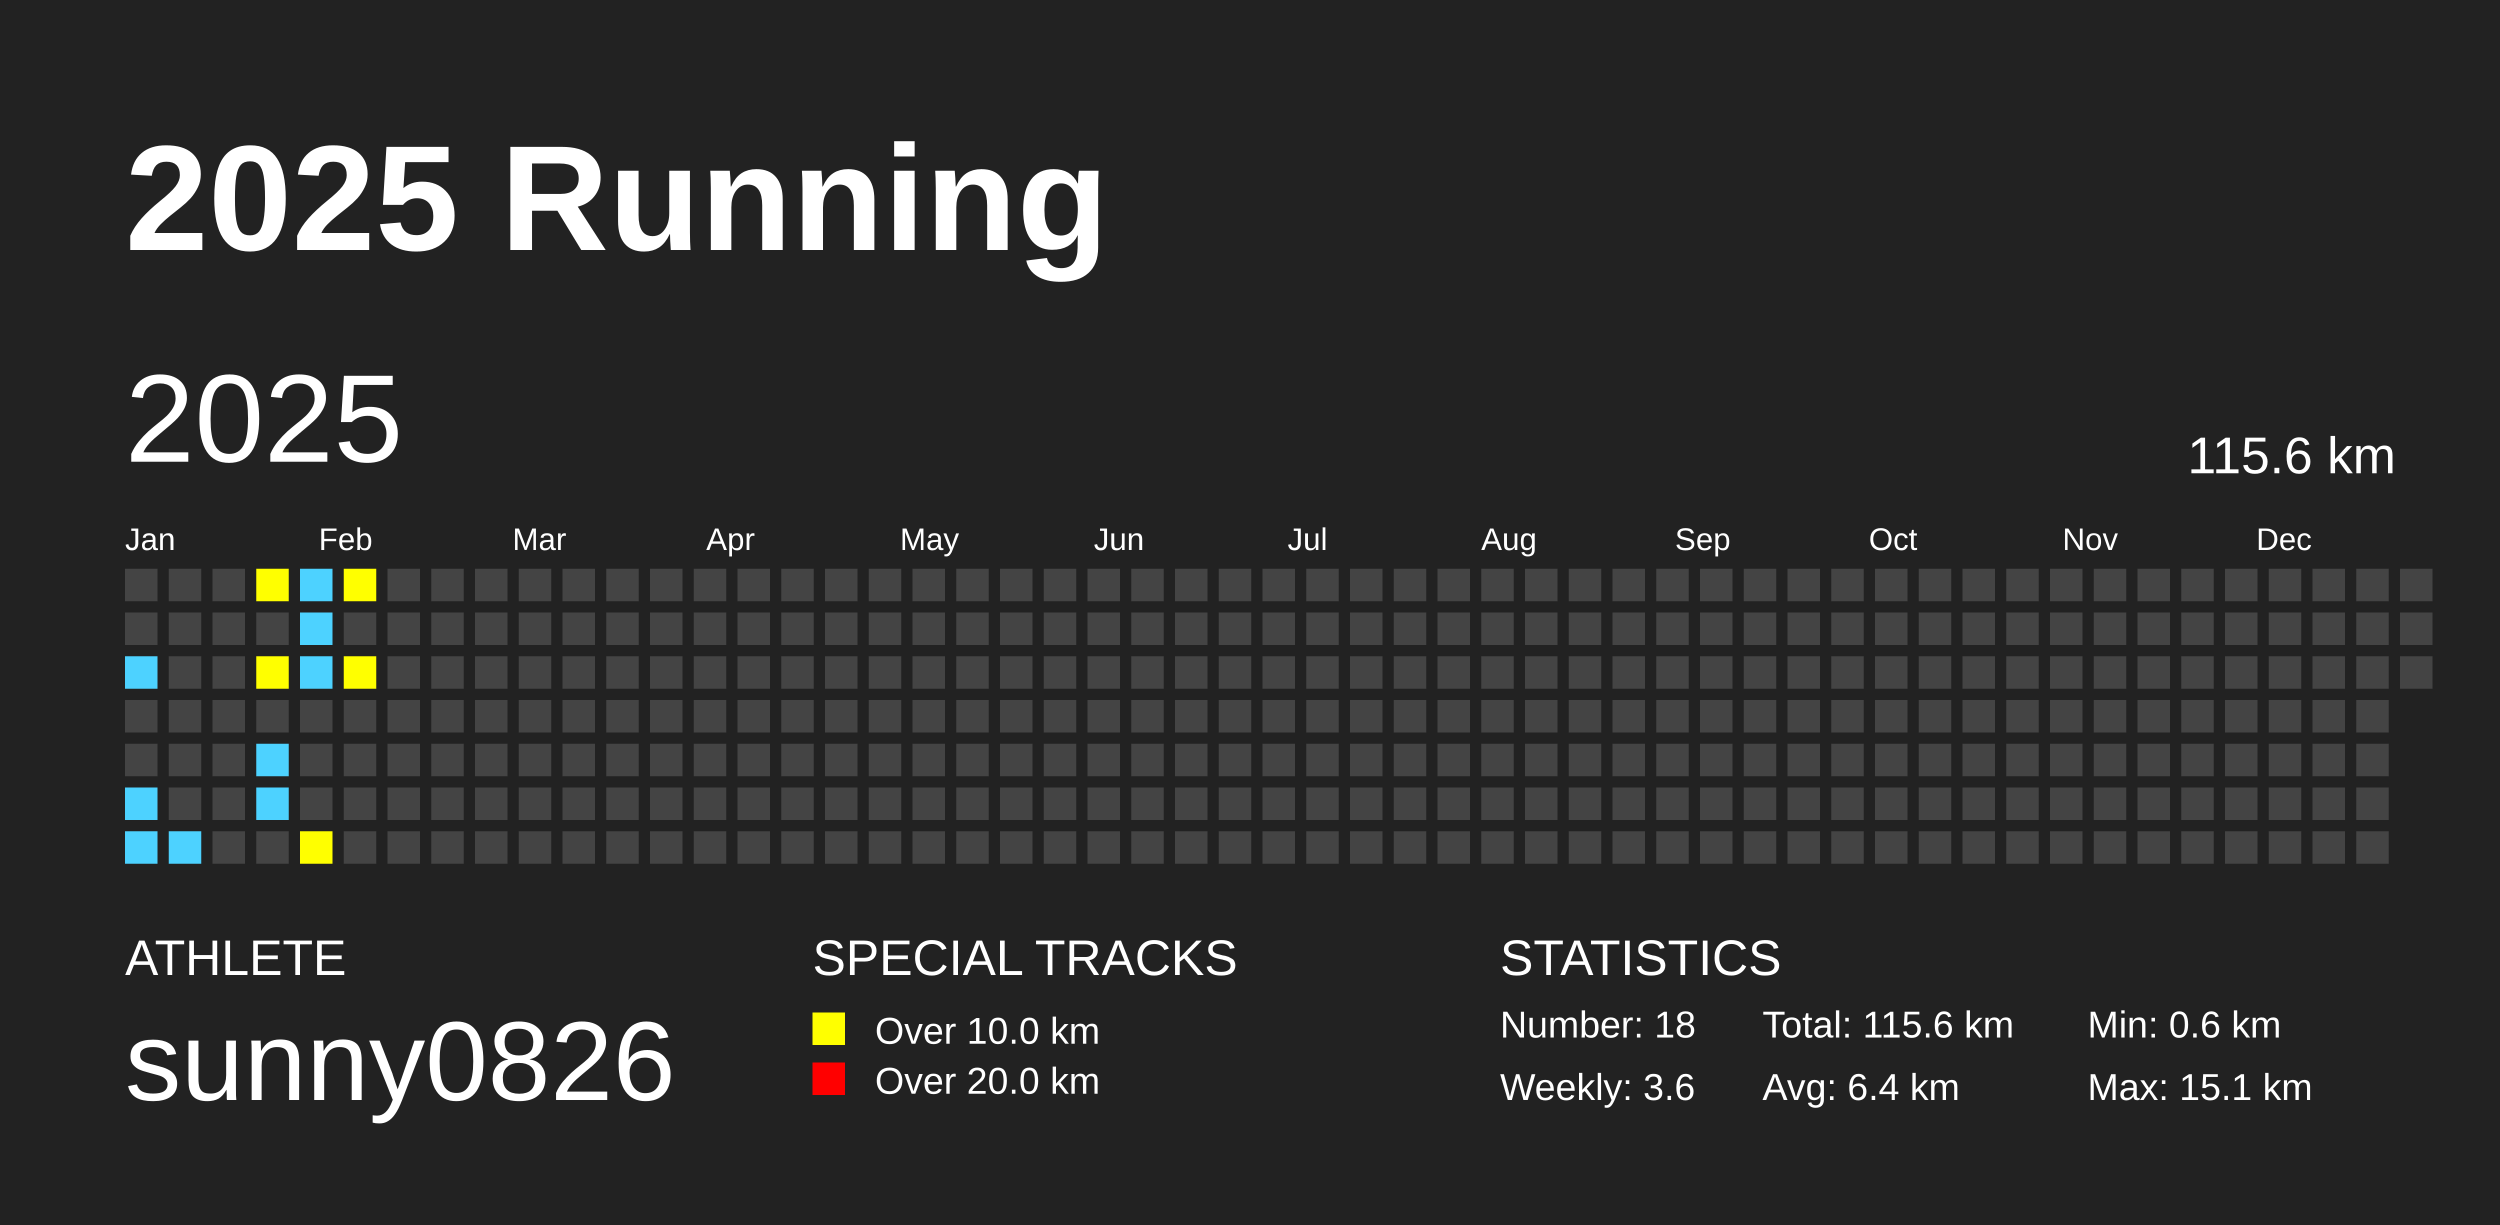
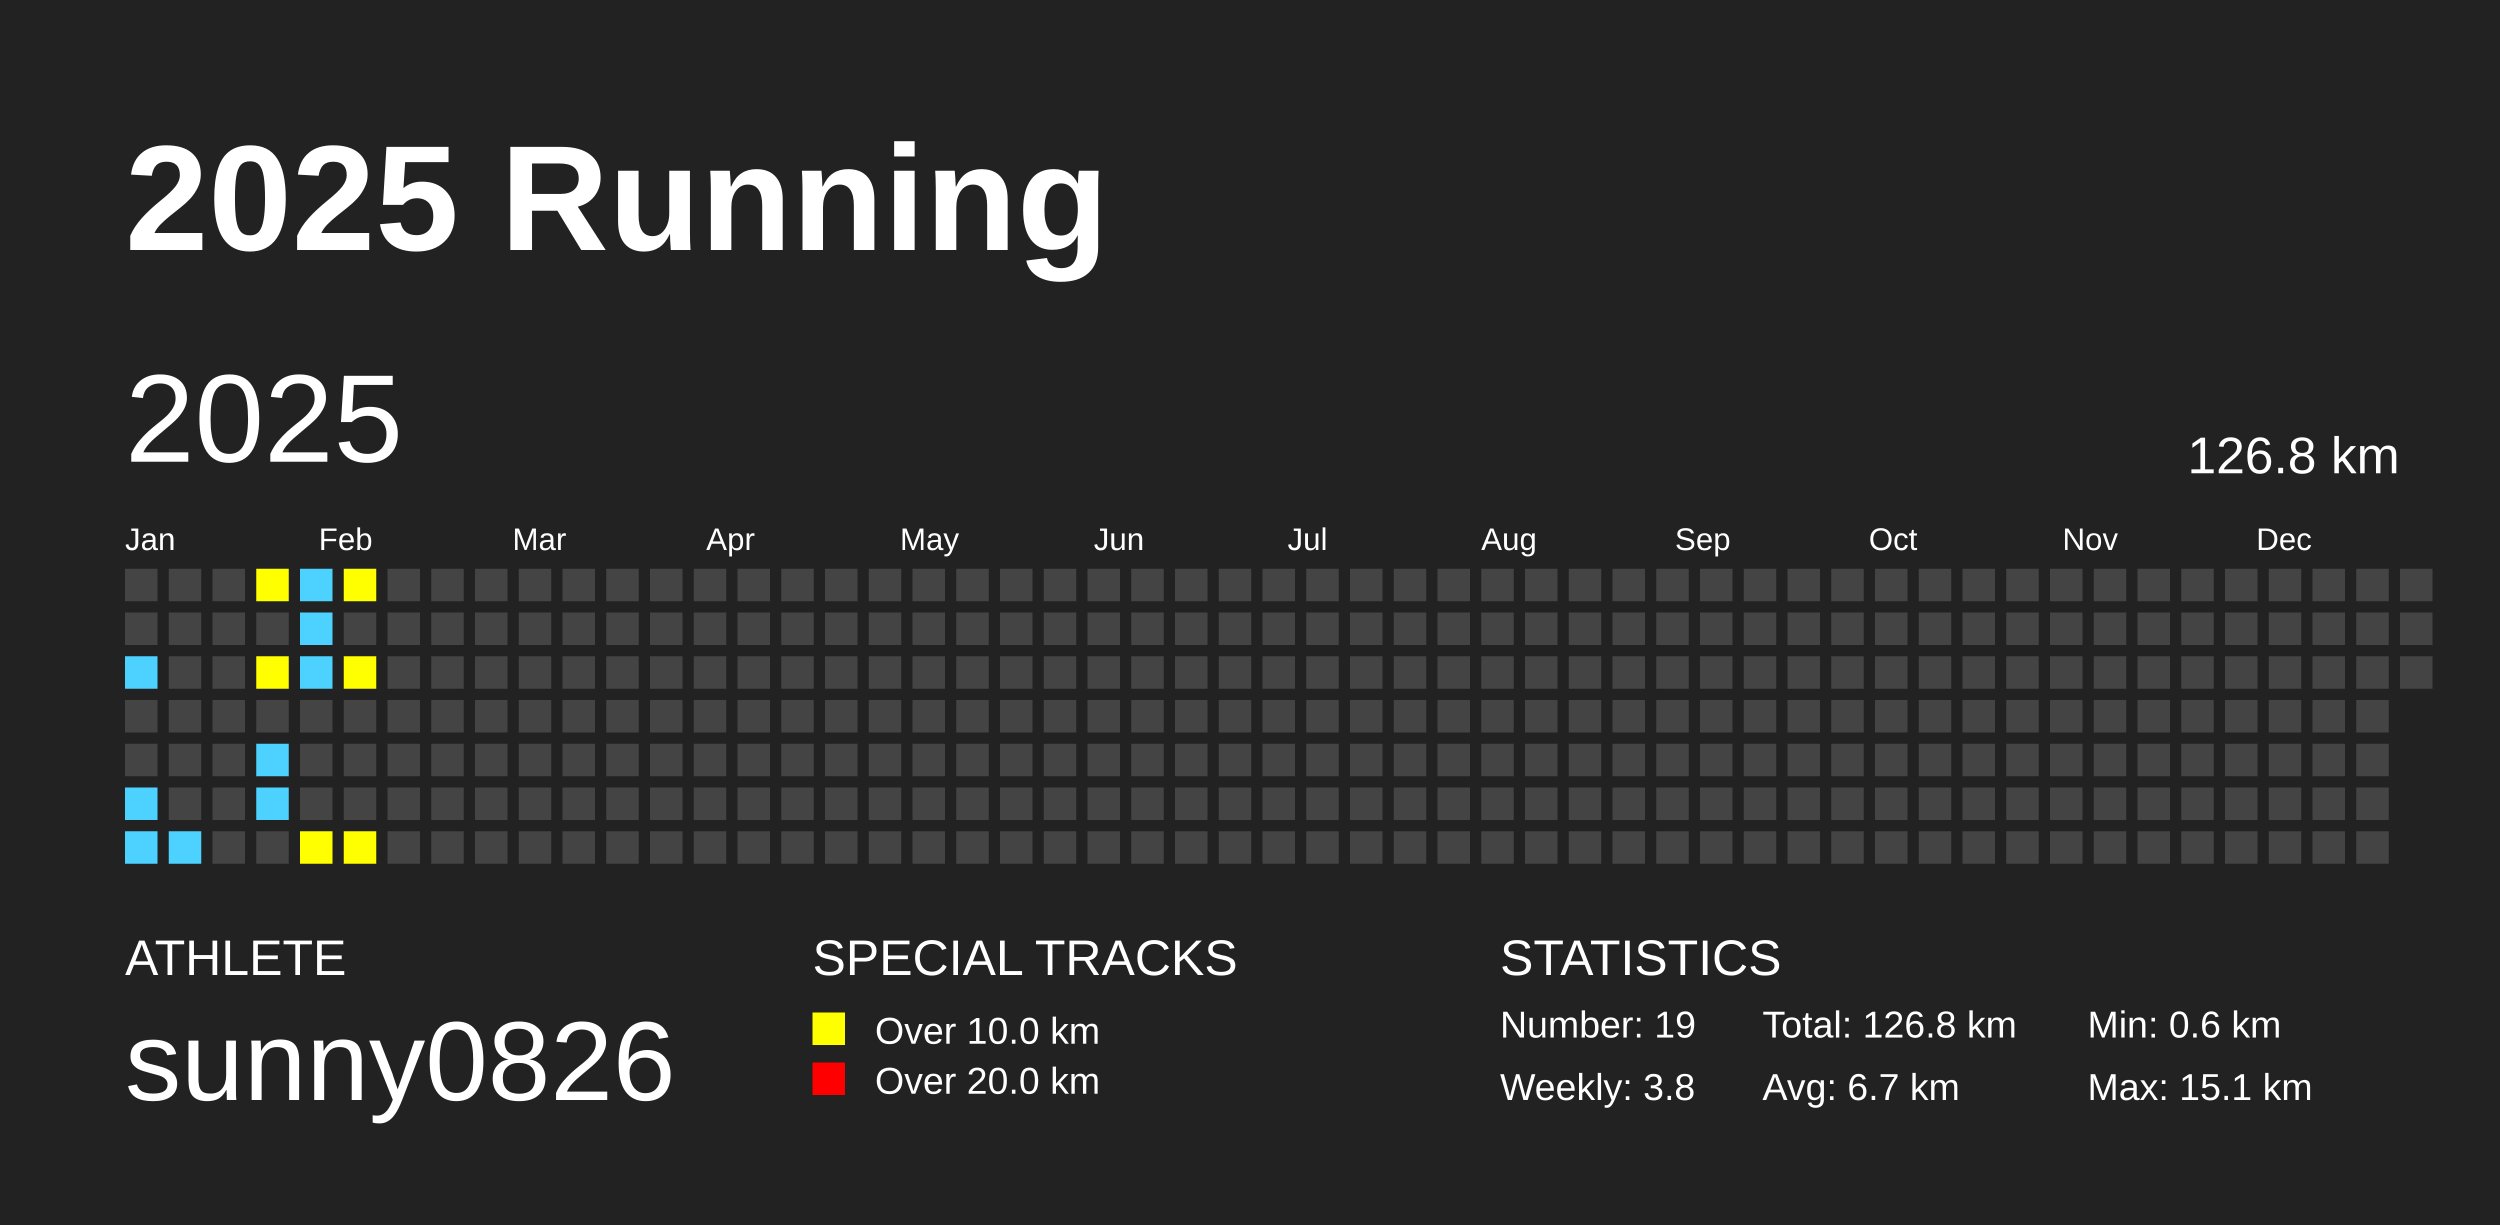
<svg xmlns="http://www.w3.org/2000/svg" baseProfile="full" height="98mm" version="1.1" viewBox="0,0,200,98" width="200mm">
  <defs />
  <rect fill="#222222" height="98" width="200" x="0" y="0" />
  <text fill="#FFFFFF" style="font-size:12px; font-family:Arial; font-weight:bold;" x="10" y="20">2025 Running</text>
  <text fill="#FFFFFF" style="font-size:4px; font-family:Arial" x="10" y="78">ATHLETE</text>
  <text fill="#FFFFFF" style="font-size:9px; font-family:Arial" x="10" y="88">sunny0826</text>
  <text fill="#FFFFFF" style="font-size:4px; font-family:Arial" x="65" y="78">SPECIAL TRACKS</text>
  <rect fill="yellow" height="2.6" width="2.6" x="65" y="81" />
  <text fill="#FFFFFF" style="font-size:3px; font-family:Arial" x="70" y="83.5">Over 10.0 km</text>
  <rect fill="red" height="2.6" width="2.6" x="65" y="85" />
  <text fill="#FFFFFF" style="font-size:3px; font-family:Arial" x="70" y="87.5">Over 20.0 km</text>
  <text fill="#FFFFFF" style="font-size:4px; font-family:Arial" x="120" y="78">STATISTICS</text>
-   <text fill="#FFFFFF" style="font-size:3px; font-family:Arial" x="120" y="83">Number: 18</text>
-   <text fill="#FFFFFF" style="font-size:3px; font-family:Arial" x="120" y="88">Weekly: 3.6</text>
-   <text fill="#FFFFFF" style="font-size:3px; font-family:Arial" x="141" y="83">Total: 115.6 km</text>
-   <text fill="#FFFFFF" style="font-size:3px; font-family:Arial" x="141" y="88">Avg: 6.4 km</text>
+   <text fill="#FFFFFF" style="font-size:3px; font-family:Arial" x="120" y="83">Number: 19</text>
+   <text fill="#FFFFFF" style="font-size:3px; font-family:Arial" x="120" y="88">Weekly: 3.8</text>
+   <text fill="#FFFFFF" style="font-size:3px; font-family:Arial" x="141" y="83">Total: 126.8 km</text>
+   <text fill="#FFFFFF" style="font-size:3px; font-family:Arial" x="141" y="88">Avg: 6.7 km</text>
  <text fill="#FFFFFF" style="font-size:3px; font-family:Arial" x="167" y="83">Min: 0.6 km</text>
  <text fill="#FFFFFF" style="font-size:3px; font-family:Arial" x="167" y="88">Max: 15.1 km</text>
  <text dominant-baseline="hanging" fill="#FFFFFF" style="font-size:10.0px; font-family:Arial;" x="10" y="30">2025</text>
-   <text dominant-baseline="hanging" fill="#FFFFFF" style="font-size:4.125px; font-family:Arial;" x="175" y="35">115.6 km</text>
+   <text dominant-baseline="hanging" fill="#FFFFFF" style="font-size:4.125px; font-family:Arial;" x="175" y="35">126.8 km</text>
  <text fill="#FFFFFF" style="font-size:2.5px; font-family:Arial" x="10.0" y="44">Jan</text>
  <text fill="#FFFFFF" style="font-size:2.5px; font-family:Arial" x="25.5" y="44">Feb</text>
  <text fill="#FFFFFF" style="font-size:2.5px; font-family:Arial" x="41.0" y="44">Mar</text>
  <text fill="#FFFFFF" style="font-size:2.5px; font-family:Arial" x="56.5" y="44">Apr</text>
  <text fill="#FFFFFF" style="font-size:2.5px; font-family:Arial" x="72.0" y="44">May</text>
  <text fill="#FFFFFF" style="font-size:2.5px; font-family:Arial" x="87.5" y="44">Jun</text>
  <text fill="#FFFFFF" style="font-size:2.5px; font-family:Arial" x="103.0" y="44">Jul</text>
  <text fill="#FFFFFF" style="font-size:2.5px; font-family:Arial" x="118.5" y="44">Aug</text>
  <text fill="#FFFFFF" style="font-size:2.5px; font-family:Arial" x="134.0" y="44">Sep</text>
  <text fill="#FFFFFF" style="font-size:2.5px; font-family:Arial" x="149.5" y="44">Oct</text>
  <text fill="#FFFFFF" style="font-size:2.5px; font-family:Arial" x="165.0" y="44">Nov</text>
  <text fill="#FFFFFF" style="font-size:2.5px; font-family:Arial" x="180.5" y="44">Dec</text>
  <rect fill="#444444" height="2.6" width="2.6" x="10.0" y="45.5" />
  <rect fill="#444444" height="2.6" width="2.6" x="10.0" y="49.0" />
  <rect fill="#4DD2FF" height="2.6" width="2.6" x="10.0" y="52.5" />
  <rect fill="#444444" height="2.6" width="2.6" x="10.0" y="56.0" />
  <rect fill="#444444" height="2.6" width="2.6" x="10.0" y="59.5" />
  <rect fill="#4DD2FF" height="2.6" width="2.6" x="10.0" y="63.0" />
  <rect fill="#4DD2FF" height="2.6" width="2.6" x="10.0" y="66.5" />
  <rect fill="#444444" height="2.6" width="2.6" x="13.5" y="45.5" />
  <rect fill="#444444" height="2.6" width="2.6" x="13.5" y="49.0" />
  <rect fill="#444444" height="2.6" width="2.6" x="13.5" y="52.5" />
  <rect fill="#444444" height="2.6" width="2.6" x="13.5" y="56.0" />
  <rect fill="#444444" height="2.6" width="2.6" x="13.5" y="59.5" />
  <rect fill="#444444" height="2.6" width="2.6" x="13.5" y="63.0" />
  <rect fill="#4DD2FF" height="2.6" width="2.6" x="13.5" y="66.5" />
  <rect fill="#444444" height="2.6" width="2.6" x="17.0" y="45.5" />
  <rect fill="#444444" height="2.6" width="2.6" x="17.0" y="49.0" />
  <rect fill="#444444" height="2.6" width="2.6" x="17.0" y="52.5" />
  <rect fill="#444444" height="2.6" width="2.6" x="17.0" y="56.0" />
  <rect fill="#444444" height="2.6" width="2.6" x="17.0" y="59.5" />
  <rect fill="#444444" height="2.6" width="2.6" x="17.0" y="63.0" />
  <rect fill="#444444" height="2.6" width="2.6" x="17.0" y="66.5" />
  <rect fill="yellow" height="2.6" width="2.6" x="20.5" y="45.5" />
  <rect fill="#444444" height="2.6" width="2.6" x="20.5" y="49.0" />
  <rect fill="yellow" height="2.6" width="2.6" x="20.5" y="52.5" />
  <rect fill="#444444" height="2.6" width="2.6" x="20.5" y="56.0" />
  <rect fill="#4DD2FF" height="2.6" width="2.6" x="20.5" y="59.5" />
  <rect fill="#4DD2FF" height="2.6" width="2.6" x="20.5" y="63.0" />
  <rect fill="#444444" height="2.6" width="2.6" x="20.5" y="66.5" />
  <rect fill="#4DD2FF" height="2.6" width="2.6" x="24.0" y="45.5" />
  <rect fill="#4DD2FF" height="2.6" width="2.6" x="24.0" y="49.0" />
  <rect fill="#4DD2FF" height="2.6" width="2.6" x="24.0" y="52.5" />
  <rect fill="#444444" height="2.6" width="2.6" x="24.0" y="56.0" />
  <rect fill="#444444" height="2.6" width="2.6" x="24.0" y="59.5" />
  <rect fill="#444444" height="2.6" width="2.6" x="24.0" y="63.0" />
  <rect fill="yellow" height="2.6" width="2.6" x="24.0" y="66.5" />
  <rect fill="yellow" height="2.6" width="2.6" x="27.5" y="45.5" />
  <rect fill="#444444" height="2.6" width="2.6" x="27.5" y="49.0" />
  <rect fill="yellow" height="2.6" width="2.6" x="27.5" y="52.5" />
  <rect fill="#444444" height="2.6" width="2.6" x="27.5" y="56.0" />
  <rect fill="#444444" height="2.6" width="2.6" x="27.5" y="59.5" />
  <rect fill="#444444" height="2.6" width="2.6" x="27.5" y="63.0" />
-   <rect fill="#444444" height="2.6" width="2.6" x="27.5" y="66.5" />
+   <rect fill="yellow" height="2.6" width="2.6" x="27.5" y="66.5" />
  <rect fill="#444444" height="2.6" width="2.6" x="31.0" y="45.5" />
  <rect fill="#444444" height="2.6" width="2.6" x="31.0" y="49.0" />
  <rect fill="#444444" height="2.6" width="2.6" x="31.0" y="52.5" />
  <rect fill="#444444" height="2.6" width="2.6" x="31.0" y="56.0" />
  <rect fill="#444444" height="2.6" width="2.6" x="31.0" y="59.5" />
  <rect fill="#444444" height="2.6" width="2.6" x="31.0" y="63.0" />
  <rect fill="#444444" height="2.6" width="2.6" x="31.0" y="66.5" />
  <rect fill="#444444" height="2.6" width="2.6" x="34.5" y="45.5" />
  <rect fill="#444444" height="2.6" width="2.6" x="34.5" y="49.0" />
  <rect fill="#444444" height="2.6" width="2.6" x="34.5" y="52.5" />
  <rect fill="#444444" height="2.6" width="2.6" x="34.5" y="56.0" />
  <rect fill="#444444" height="2.6" width="2.6" x="34.5" y="59.5" />
  <rect fill="#444444" height="2.6" width="2.6" x="34.5" y="63.0" />
  <rect fill="#444444" height="2.6" width="2.6" x="34.5" y="66.5" />
  <rect fill="#444444" height="2.6" width="2.6" x="38.0" y="45.5" />
  <rect fill="#444444" height="2.6" width="2.6" x="38.0" y="49.0" />
  <rect fill="#444444" height="2.6" width="2.6" x="38.0" y="52.5" />
  <rect fill="#444444" height="2.6" width="2.6" x="38.0" y="56.0" />
  <rect fill="#444444" height="2.6" width="2.6" x="38.0" y="59.5" />
  <rect fill="#444444" height="2.6" width="2.6" x="38.0" y="63.0" />
  <rect fill="#444444" height="2.6" width="2.6" x="38.0" y="66.5" />
  <rect fill="#444444" height="2.6" width="2.6" x="41.5" y="45.5" />
  <rect fill="#444444" height="2.6" width="2.6" x="41.5" y="49.0" />
  <rect fill="#444444" height="2.6" width="2.6" x="41.5" y="52.5" />
  <rect fill="#444444" height="2.6" width="2.6" x="41.5" y="56.0" />
  <rect fill="#444444" height="2.6" width="2.6" x="41.5" y="59.5" />
  <rect fill="#444444" height="2.6" width="2.6" x="41.5" y="63.0" />
  <rect fill="#444444" height="2.6" width="2.6" x="41.5" y="66.5" />
  <rect fill="#444444" height="2.6" width="2.6" x="45.0" y="45.5" />
  <rect fill="#444444" height="2.6" width="2.6" x="45.0" y="49.0" />
  <rect fill="#444444" height="2.6" width="2.6" x="45.0" y="52.5" />
  <rect fill="#444444" height="2.6" width="2.6" x="45.0" y="56.0" />
  <rect fill="#444444" height="2.6" width="2.6" x="45.0" y="59.5" />
  <rect fill="#444444" height="2.6" width="2.6" x="45.0" y="63.0" />
  <rect fill="#444444" height="2.6" width="2.6" x="45.0" y="66.5" />
  <rect fill="#444444" height="2.6" width="2.6" x="48.5" y="45.5" />
  <rect fill="#444444" height="2.6" width="2.6" x="48.5" y="49.0" />
  <rect fill="#444444" height="2.6" width="2.6" x="48.5" y="52.5" />
  <rect fill="#444444" height="2.6" width="2.6" x="48.5" y="56.0" />
  <rect fill="#444444" height="2.6" width="2.6" x="48.5" y="59.5" />
  <rect fill="#444444" height="2.6" width="2.6" x="48.5" y="63.0" />
  <rect fill="#444444" height="2.6" width="2.6" x="48.5" y="66.5" />
  <rect fill="#444444" height="2.6" width="2.6" x="52.0" y="45.5" />
  <rect fill="#444444" height="2.6" width="2.6" x="52.0" y="49.0" />
  <rect fill="#444444" height="2.6" width="2.6" x="52.0" y="52.5" />
  <rect fill="#444444" height="2.6" width="2.6" x="52.0" y="56.0" />
  <rect fill="#444444" height="2.6" width="2.6" x="52.0" y="59.5" />
  <rect fill="#444444" height="2.6" width="2.6" x="52.0" y="63.0" />
  <rect fill="#444444" height="2.6" width="2.6" x="52.0" y="66.5" />
  <rect fill="#444444" height="2.6" width="2.6" x="55.5" y="45.5" />
  <rect fill="#444444" height="2.6" width="2.6" x="55.5" y="49.0" />
  <rect fill="#444444" height="2.6" width="2.6" x="55.5" y="52.5" />
  <rect fill="#444444" height="2.6" width="2.6" x="55.5" y="56.0" />
  <rect fill="#444444" height="2.6" width="2.6" x="55.5" y="59.5" />
  <rect fill="#444444" height="2.6" width="2.6" x="55.5" y="63.0" />
  <rect fill="#444444" height="2.6" width="2.6" x="55.5" y="66.5" />
  <rect fill="#444444" height="2.6" width="2.6" x="59.0" y="45.5" />
  <rect fill="#444444" height="2.6" width="2.6" x="59.0" y="49.0" />
  <rect fill="#444444" height="2.6" width="2.6" x="59.0" y="52.5" />
  <rect fill="#444444" height="2.6" width="2.6" x="59.0" y="56.0" />
  <rect fill="#444444" height="2.6" width="2.6" x="59.0" y="59.5" />
  <rect fill="#444444" height="2.6" width="2.6" x="59.0" y="63.0" />
  <rect fill="#444444" height="2.6" width="2.6" x="59.0" y="66.5" />
  <rect fill="#444444" height="2.6" width="2.6" x="62.5" y="45.5" />
  <rect fill="#444444" height="2.6" width="2.6" x="62.5" y="49.0" />
  <rect fill="#444444" height="2.6" width="2.6" x="62.5" y="52.5" />
  <rect fill="#444444" height="2.6" width="2.6" x="62.5" y="56.0" />
  <rect fill="#444444" height="2.6" width="2.6" x="62.5" y="59.5" />
  <rect fill="#444444" height="2.6" width="2.6" x="62.5" y="63.0" />
  <rect fill="#444444" height="2.6" width="2.6" x="62.5" y="66.5" />
  <rect fill="#444444" height="2.6" width="2.6" x="66.0" y="45.5" />
  <rect fill="#444444" height="2.6" width="2.6" x="66.0" y="49.0" />
  <rect fill="#444444" height="2.6" width="2.6" x="66.0" y="52.5" />
  <rect fill="#444444" height="2.6" width="2.6" x="66.0" y="56.0" />
  <rect fill="#444444" height="2.6" width="2.6" x="66.0" y="59.5" />
  <rect fill="#444444" height="2.6" width="2.6" x="66.0" y="63.0" />
  <rect fill="#444444" height="2.6" width="2.6" x="66.0" y="66.5" />
  <rect fill="#444444" height="2.6" width="2.6" x="69.5" y="45.5" />
  <rect fill="#444444" height="2.6" width="2.6" x="69.5" y="49.0" />
  <rect fill="#444444" height="2.6" width="2.6" x="69.5" y="52.5" />
  <rect fill="#444444" height="2.6" width="2.6" x="69.5" y="56.0" />
  <rect fill="#444444" height="2.6" width="2.6" x="69.5" y="59.5" />
  <rect fill="#444444" height="2.6" width="2.6" x="69.5" y="63.0" />
  <rect fill="#444444" height="2.6" width="2.6" x="69.5" y="66.5" />
  <rect fill="#444444" height="2.6" width="2.6" x="73.0" y="45.5" />
  <rect fill="#444444" height="2.6" width="2.6" x="73.0" y="49.0" />
  <rect fill="#444444" height="2.6" width="2.6" x="73.0" y="52.5" />
  <rect fill="#444444" height="2.6" width="2.6" x="73.0" y="56.0" />
  <rect fill="#444444" height="2.6" width="2.6" x="73.0" y="59.5" />
  <rect fill="#444444" height="2.6" width="2.6" x="73.0" y="63.0" />
  <rect fill="#444444" height="2.6" width="2.6" x="73.0" y="66.5" />
  <rect fill="#444444" height="2.6" width="2.6" x="76.5" y="45.5" />
  <rect fill="#444444" height="2.6" width="2.6" x="76.5" y="49.0" />
  <rect fill="#444444" height="2.6" width="2.6" x="76.5" y="52.5" />
  <rect fill="#444444" height="2.6" width="2.6" x="76.5" y="56.0" />
  <rect fill="#444444" height="2.6" width="2.6" x="76.5" y="59.5" />
  <rect fill="#444444" height="2.6" width="2.6" x="76.5" y="63.0" />
  <rect fill="#444444" height="2.6" width="2.6" x="76.5" y="66.5" />
  <rect fill="#444444" height="2.6" width="2.6" x="80.0" y="45.5" />
  <rect fill="#444444" height="2.6" width="2.6" x="80.0" y="49.0" />
  <rect fill="#444444" height="2.6" width="2.6" x="80.0" y="52.5" />
  <rect fill="#444444" height="2.6" width="2.6" x="80.0" y="56.0" />
  <rect fill="#444444" height="2.6" width="2.6" x="80.0" y="59.5" />
  <rect fill="#444444" height="2.6" width="2.6" x="80.0" y="63.0" />
  <rect fill="#444444" height="2.6" width="2.6" x="80.0" y="66.5" />
  <rect fill="#444444" height="2.6" width="2.6" x="83.5" y="45.5" />
  <rect fill="#444444" height="2.6" width="2.6" x="83.5" y="49.0" />
  <rect fill="#444444" height="2.6" width="2.6" x="83.5" y="52.5" />
  <rect fill="#444444" height="2.6" width="2.6" x="83.5" y="56.0" />
  <rect fill="#444444" height="2.6" width="2.6" x="83.5" y="59.5" />
  <rect fill="#444444" height="2.6" width="2.6" x="83.5" y="63.0" />
  <rect fill="#444444" height="2.6" width="2.6" x="83.5" y="66.5" />
  <rect fill="#444444" height="2.6" width="2.6" x="87.0" y="45.5" />
  <rect fill="#444444" height="2.6" width="2.6" x="87.0" y="49.0" />
  <rect fill="#444444" height="2.6" width="2.6" x="87.0" y="52.5" />
  <rect fill="#444444" height="2.6" width="2.6" x="87.0" y="56.0" />
  <rect fill="#444444" height="2.6" width="2.6" x="87.0" y="59.5" />
  <rect fill="#444444" height="2.6" width="2.6" x="87.0" y="63.0" />
  <rect fill="#444444" height="2.6" width="2.6" x="87.0" y="66.5" />
  <rect fill="#444444" height="2.6" width="2.6" x="90.5" y="45.5" />
  <rect fill="#444444" height="2.6" width="2.6" x="90.5" y="49.0" />
  <rect fill="#444444" height="2.6" width="2.6" x="90.5" y="52.5" />
  <rect fill="#444444" height="2.6" width="2.6" x="90.5" y="56.0" />
  <rect fill="#444444" height="2.6" width="2.6" x="90.5" y="59.5" />
  <rect fill="#444444" height="2.6" width="2.6" x="90.5" y="63.0" />
  <rect fill="#444444" height="2.6" width="2.6" x="90.5" y="66.5" />
  <rect fill="#444444" height="2.6" width="2.6" x="94.0" y="45.5" />
  <rect fill="#444444" height="2.6" width="2.6" x="94.0" y="49.0" />
  <rect fill="#444444" height="2.6" width="2.6" x="94.0" y="52.5" />
  <rect fill="#444444" height="2.6" width="2.6" x="94.0" y="56.0" />
  <rect fill="#444444" height="2.6" width="2.6" x="94.0" y="59.5" />
  <rect fill="#444444" height="2.6" width="2.6" x="94.0" y="63.0" />
  <rect fill="#444444" height="2.6" width="2.6" x="94.0" y="66.5" />
  <rect fill="#444444" height="2.6" width="2.6" x="97.5" y="45.5" />
  <rect fill="#444444" height="2.6" width="2.6" x="97.5" y="49.0" />
  <rect fill="#444444" height="2.6" width="2.6" x="97.5" y="52.5" />
  <rect fill="#444444" height="2.6" width="2.6" x="97.5" y="56.0" />
  <rect fill="#444444" height="2.6" width="2.6" x="97.5" y="59.5" />
  <rect fill="#444444" height="2.6" width="2.6" x="97.5" y="63.0" />
  <rect fill="#444444" height="2.6" width="2.6" x="97.5" y="66.5" />
  <rect fill="#444444" height="2.6" width="2.6" x="101.0" y="45.5" />
  <rect fill="#444444" height="2.6" width="2.6" x="101.0" y="49.0" />
  <rect fill="#444444" height="2.6" width="2.6" x="101.0" y="52.5" />
  <rect fill="#444444" height="2.6" width="2.6" x="101.0" y="56.0" />
  <rect fill="#444444" height="2.6" width="2.6" x="101.0" y="59.5" />
  <rect fill="#444444" height="2.6" width="2.6" x="101.0" y="63.0" />
  <rect fill="#444444" height="2.6" width="2.6" x="101.0" y="66.5" />
  <rect fill="#444444" height="2.6" width="2.6" x="104.5" y="45.5" />
  <rect fill="#444444" height="2.6" width="2.6" x="104.5" y="49.0" />
  <rect fill="#444444" height="2.6" width="2.6" x="104.5" y="52.5" />
  <rect fill="#444444" height="2.6" width="2.6" x="104.5" y="56.0" />
  <rect fill="#444444" height="2.6" width="2.6" x="104.5" y="59.5" />
  <rect fill="#444444" height="2.6" width="2.6" x="104.5" y="63.0" />
  <rect fill="#444444" height="2.6" width="2.6" x="104.5" y="66.5" />
  <rect fill="#444444" height="2.6" width="2.6" x="108.0" y="45.5" />
  <rect fill="#444444" height="2.6" width="2.6" x="108.0" y="49.0" />
  <rect fill="#444444" height="2.6" width="2.6" x="108.0" y="52.5" />
  <rect fill="#444444" height="2.6" width="2.6" x="108.0" y="56.0" />
  <rect fill="#444444" height="2.6" width="2.6" x="108.0" y="59.5" />
  <rect fill="#444444" height="2.6" width="2.6" x="108.0" y="63.0" />
  <rect fill="#444444" height="2.6" width="2.6" x="108.0" y="66.5" />
  <rect fill="#444444" height="2.6" width="2.6" x="111.5" y="45.5" />
  <rect fill="#444444" height="2.6" width="2.6" x="111.5" y="49.0" />
  <rect fill="#444444" height="2.6" width="2.6" x="111.5" y="52.5" />
  <rect fill="#444444" height="2.6" width="2.6" x="111.5" y="56.0" />
  <rect fill="#444444" height="2.6" width="2.6" x="111.5" y="59.5" />
  <rect fill="#444444" height="2.6" width="2.6" x="111.5" y="63.0" />
  <rect fill="#444444" height="2.6" width="2.6" x="111.5" y="66.5" />
  <rect fill="#444444" height="2.6" width="2.6" x="115.0" y="45.5" />
  <rect fill="#444444" height="2.6" width="2.6" x="115.0" y="49.0" />
  <rect fill="#444444" height="2.6" width="2.6" x="115.0" y="52.5" />
  <rect fill="#444444" height="2.6" width="2.6" x="115.0" y="56.0" />
  <rect fill="#444444" height="2.6" width="2.6" x="115.0" y="59.5" />
  <rect fill="#444444" height="2.6" width="2.6" x="115.0" y="63.0" />
  <rect fill="#444444" height="2.6" width="2.6" x="115.0" y="66.5" />
  <rect fill="#444444" height="2.6" width="2.6" x="118.5" y="45.5" />
  <rect fill="#444444" height="2.6" width="2.6" x="118.5" y="49.0" />
  <rect fill="#444444" height="2.6" width="2.6" x="118.5" y="52.5" />
  <rect fill="#444444" height="2.6" width="2.6" x="118.5" y="56.0" />
  <rect fill="#444444" height="2.6" width="2.6" x="118.5" y="59.5" />
  <rect fill="#444444" height="2.6" width="2.6" x="118.5" y="63.0" />
  <rect fill="#444444" height="2.6" width="2.6" x="118.5" y="66.5" />
  <rect fill="#444444" height="2.6" width="2.6" x="122.0" y="45.5" />
  <rect fill="#444444" height="2.6" width="2.6" x="122.0" y="49.0" />
  <rect fill="#444444" height="2.6" width="2.6" x="122.0" y="52.5" />
  <rect fill="#444444" height="2.6" width="2.6" x="122.0" y="56.0" />
  <rect fill="#444444" height="2.6" width="2.6" x="122.0" y="59.5" />
  <rect fill="#444444" height="2.6" width="2.6" x="122.0" y="63.0" />
  <rect fill="#444444" height="2.6" width="2.6" x="122.0" y="66.5" />
  <rect fill="#444444" height="2.6" width="2.6" x="125.5" y="45.5" />
  <rect fill="#444444" height="2.6" width="2.6" x="125.5" y="49.0" />
  <rect fill="#444444" height="2.6" width="2.6" x="125.5" y="52.5" />
  <rect fill="#444444" height="2.6" width="2.6" x="125.5" y="56.0" />
  <rect fill="#444444" height="2.6" width="2.6" x="125.5" y="59.5" />
  <rect fill="#444444" height="2.6" width="2.6" x="125.5" y="63.0" />
  <rect fill="#444444" height="2.6" width="2.6" x="125.5" y="66.5" />
  <rect fill="#444444" height="2.6" width="2.6" x="129.0" y="45.5" />
  <rect fill="#444444" height="2.6" width="2.6" x="129.0" y="49.0" />
  <rect fill="#444444" height="2.6" width="2.6" x="129.0" y="52.5" />
  <rect fill="#444444" height="2.6" width="2.6" x="129.0" y="56.0" />
  <rect fill="#444444" height="2.6" width="2.6" x="129.0" y="59.5" />
  <rect fill="#444444" height="2.6" width="2.6" x="129.0" y="63.0" />
  <rect fill="#444444" height="2.6" width="2.6" x="129.0" y="66.5" />
  <rect fill="#444444" height="2.6" width="2.6" x="132.5" y="45.5" />
  <rect fill="#444444" height="2.6" width="2.6" x="132.5" y="49.0" />
  <rect fill="#444444" height="2.6" width="2.6" x="132.5" y="52.5" />
  <rect fill="#444444" height="2.6" width="2.6" x="132.5" y="56.0" />
  <rect fill="#444444" height="2.6" width="2.6" x="132.5" y="59.5" />
  <rect fill="#444444" height="2.6" width="2.6" x="132.5" y="63.0" />
  <rect fill="#444444" height="2.6" width="2.6" x="132.5" y="66.5" />
  <rect fill="#444444" height="2.6" width="2.6" x="136.0" y="45.5" />
  <rect fill="#444444" height="2.6" width="2.6" x="136.0" y="49.0" />
  <rect fill="#444444" height="2.6" width="2.6" x="136.0" y="52.5" />
  <rect fill="#444444" height="2.6" width="2.6" x="136.0" y="56.0" />
  <rect fill="#444444" height="2.6" width="2.6" x="136.0" y="59.5" />
  <rect fill="#444444" height="2.6" width="2.6" x="136.0" y="63.0" />
  <rect fill="#444444" height="2.6" width="2.6" x="136.0" y="66.5" />
  <rect fill="#444444" height="2.6" width="2.6" x="139.5" y="45.5" />
  <rect fill="#444444" height="2.6" width="2.6" x="139.5" y="49.0" />
  <rect fill="#444444" height="2.6" width="2.6" x="139.5" y="52.5" />
  <rect fill="#444444" height="2.6" width="2.6" x="139.5" y="56.0" />
  <rect fill="#444444" height="2.6" width="2.6" x="139.5" y="59.5" />
  <rect fill="#444444" height="2.6" width="2.6" x="139.5" y="63.0" />
  <rect fill="#444444" height="2.6" width="2.6" x="139.5" y="66.5" />
  <rect fill="#444444" height="2.6" width="2.6" x="143.0" y="45.5" />
  <rect fill="#444444" height="2.6" width="2.6" x="143.0" y="49.0" />
  <rect fill="#444444" height="2.6" width="2.6" x="143.0" y="52.5" />
  <rect fill="#444444" height="2.6" width="2.6" x="143.0" y="56.0" />
  <rect fill="#444444" height="2.6" width="2.6" x="143.0" y="59.5" />
  <rect fill="#444444" height="2.6" width="2.6" x="143.0" y="63.0" />
  <rect fill="#444444" height="2.6" width="2.6" x="143.0" y="66.5" />
  <rect fill="#444444" height="2.6" width="2.6" x="146.5" y="45.5" />
  <rect fill="#444444" height="2.6" width="2.6" x="146.5" y="49.0" />
  <rect fill="#444444" height="2.6" width="2.6" x="146.5" y="52.5" />
  <rect fill="#444444" height="2.6" width="2.6" x="146.5" y="56.0" />
  <rect fill="#444444" height="2.6" width="2.6" x="146.5" y="59.5" />
  <rect fill="#444444" height="2.6" width="2.6" x="146.5" y="63.0" />
  <rect fill="#444444" height="2.6" width="2.6" x="146.5" y="66.5" />
  <rect fill="#444444" height="2.6" width="2.6" x="150.0" y="45.5" />
  <rect fill="#444444" height="2.6" width="2.6" x="150.0" y="49.0" />
  <rect fill="#444444" height="2.6" width="2.6" x="150.0" y="52.5" />
  <rect fill="#444444" height="2.6" width="2.6" x="150.0" y="56.0" />
  <rect fill="#444444" height="2.6" width="2.6" x="150.0" y="59.5" />
  <rect fill="#444444" height="2.6" width="2.6" x="150.0" y="63.0" />
  <rect fill="#444444" height="2.6" width="2.6" x="150.0" y="66.5" />
  <rect fill="#444444" height="2.6" width="2.6" x="153.5" y="45.5" />
  <rect fill="#444444" height="2.6" width="2.6" x="153.5" y="49.0" />
  <rect fill="#444444" height="2.6" width="2.6" x="153.5" y="52.5" />
  <rect fill="#444444" height="2.6" width="2.6" x="153.5" y="56.0" />
  <rect fill="#444444" height="2.6" width="2.6" x="153.5" y="59.5" />
  <rect fill="#444444" height="2.6" width="2.6" x="153.5" y="63.0" />
  <rect fill="#444444" height="2.6" width="2.6" x="153.5" y="66.5" />
  <rect fill="#444444" height="2.6" width="2.6" x="157.0" y="45.5" />
  <rect fill="#444444" height="2.6" width="2.6" x="157.0" y="49.0" />
  <rect fill="#444444" height="2.6" width="2.6" x="157.0" y="52.5" />
  <rect fill="#444444" height="2.6" width="2.6" x="157.0" y="56.0" />
  <rect fill="#444444" height="2.6" width="2.6" x="157.0" y="59.5" />
  <rect fill="#444444" height="2.6" width="2.6" x="157.0" y="63.0" />
  <rect fill="#444444" height="2.6" width="2.6" x="157.0" y="66.5" />
  <rect fill="#444444" height="2.6" width="2.6" x="160.5" y="45.5" />
  <rect fill="#444444" height="2.6" width="2.6" x="160.5" y="49.0" />
  <rect fill="#444444" height="2.6" width="2.6" x="160.5" y="52.5" />
  <rect fill="#444444" height="2.6" width="2.6" x="160.5" y="56.0" />
  <rect fill="#444444" height="2.6" width="2.6" x="160.5" y="59.5" />
  <rect fill="#444444" height="2.6" width="2.6" x="160.5" y="63.0" />
  <rect fill="#444444" height="2.6" width="2.6" x="160.5" y="66.5" />
  <rect fill="#444444" height="2.6" width="2.6" x="164.0" y="45.5" />
  <rect fill="#444444" height="2.6" width="2.6" x="164.0" y="49.0" />
  <rect fill="#444444" height="2.6" width="2.6" x="164.0" y="52.5" />
  <rect fill="#444444" height="2.6" width="2.6" x="164.0" y="56.0" />
  <rect fill="#444444" height="2.6" width="2.6" x="164.0" y="59.5" />
  <rect fill="#444444" height="2.6" width="2.6" x="164.0" y="63.0" />
  <rect fill="#444444" height="2.6" width="2.6" x="164.0" y="66.5" />
  <rect fill="#444444" height="2.6" width="2.6" x="167.5" y="45.5" />
  <rect fill="#444444" height="2.6" width="2.6" x="167.5" y="49.0" />
  <rect fill="#444444" height="2.6" width="2.6" x="167.5" y="52.5" />
  <rect fill="#444444" height="2.6" width="2.6" x="167.5" y="56.0" />
  <rect fill="#444444" height="2.6" width="2.6" x="167.5" y="59.5" />
  <rect fill="#444444" height="2.6" width="2.6" x="167.5" y="63.0" />
  <rect fill="#444444" height="2.6" width="2.6" x="167.5" y="66.5" />
  <rect fill="#444444" height="2.6" width="2.6" x="171.0" y="45.5" />
  <rect fill="#444444" height="2.6" width="2.6" x="171.0" y="49.0" />
  <rect fill="#444444" height="2.6" width="2.6" x="171.0" y="52.5" />
  <rect fill="#444444" height="2.6" width="2.6" x="171.0" y="56.0" />
  <rect fill="#444444" height="2.6" width="2.6" x="171.0" y="59.5" />
  <rect fill="#444444" height="2.6" width="2.6" x="171.0" y="63.0" />
  <rect fill="#444444" height="2.6" width="2.6" x="171.0" y="66.5" />
  <rect fill="#444444" height="2.6" width="2.6" x="174.5" y="45.5" />
  <rect fill="#444444" height="2.6" width="2.6" x="174.5" y="49.0" />
  <rect fill="#444444" height="2.6" width="2.6" x="174.5" y="52.5" />
  <rect fill="#444444" height="2.6" width="2.6" x="174.5" y="56.0" />
  <rect fill="#444444" height="2.6" width="2.6" x="174.5" y="59.5" />
  <rect fill="#444444" height="2.6" width="2.6" x="174.5" y="63.0" />
  <rect fill="#444444" height="2.6" width="2.6" x="174.5" y="66.5" />
  <rect fill="#444444" height="2.6" width="2.6" x="178.0" y="45.5" />
  <rect fill="#444444" height="2.6" width="2.6" x="178.0" y="49.0" />
  <rect fill="#444444" height="2.6" width="2.6" x="178.0" y="52.5" />
  <rect fill="#444444" height="2.6" width="2.6" x="178.0" y="56.0" />
  <rect fill="#444444" height="2.6" width="2.6" x="178.0" y="59.5" />
  <rect fill="#444444" height="2.6" width="2.6" x="178.0" y="63.0" />
  <rect fill="#444444" height="2.6" width="2.6" x="178.0" y="66.5" />
  <rect fill="#444444" height="2.6" width="2.6" x="181.5" y="45.5" />
  <rect fill="#444444" height="2.6" width="2.6" x="181.5" y="49.0" />
  <rect fill="#444444" height="2.6" width="2.6" x="181.5" y="52.5" />
  <rect fill="#444444" height="2.6" width="2.6" x="181.5" y="56.0" />
  <rect fill="#444444" height="2.6" width="2.6" x="181.5" y="59.5" />
  <rect fill="#444444" height="2.6" width="2.6" x="181.5" y="63.0" />
  <rect fill="#444444" height="2.6" width="2.6" x="181.5" y="66.5" />
  <rect fill="#444444" height="2.6" width="2.6" x="185.0" y="45.5" />
  <rect fill="#444444" height="2.6" width="2.6" x="185.0" y="49.0" />
  <rect fill="#444444" height="2.6" width="2.6" x="185.0" y="52.5" />
  <rect fill="#444444" height="2.6" width="2.6" x="185.0" y="56.0" />
  <rect fill="#444444" height="2.6" width="2.6" x="185.0" y="59.5" />
  <rect fill="#444444" height="2.6" width="2.6" x="185.0" y="63.0" />
  <rect fill="#444444" height="2.6" width="2.6" x="185.0" y="66.5" />
  <rect fill="#444444" height="2.6" width="2.6" x="188.5" y="45.5" />
  <rect fill="#444444" height="2.6" width="2.6" x="188.5" y="49.0" />
  <rect fill="#444444" height="2.6" width="2.6" x="188.5" y="52.5" />
  <rect fill="#444444" height="2.6" width="2.6" x="188.5" y="56.0" />
  <rect fill="#444444" height="2.6" width="2.6" x="188.5" y="59.5" />
  <rect fill="#444444" height="2.6" width="2.6" x="188.5" y="63.0" />
  <rect fill="#444444" height="2.6" width="2.6" x="188.5" y="66.5" />
  <rect fill="#444444" height="2.6" width="2.6" x="192.0" y="45.5" />
  <rect fill="#444444" height="2.6" width="2.6" x="192.0" y="49.0" />
  <rect fill="#444444" height="2.6" width="2.6" x="192.0" y="52.5" />
</svg>
